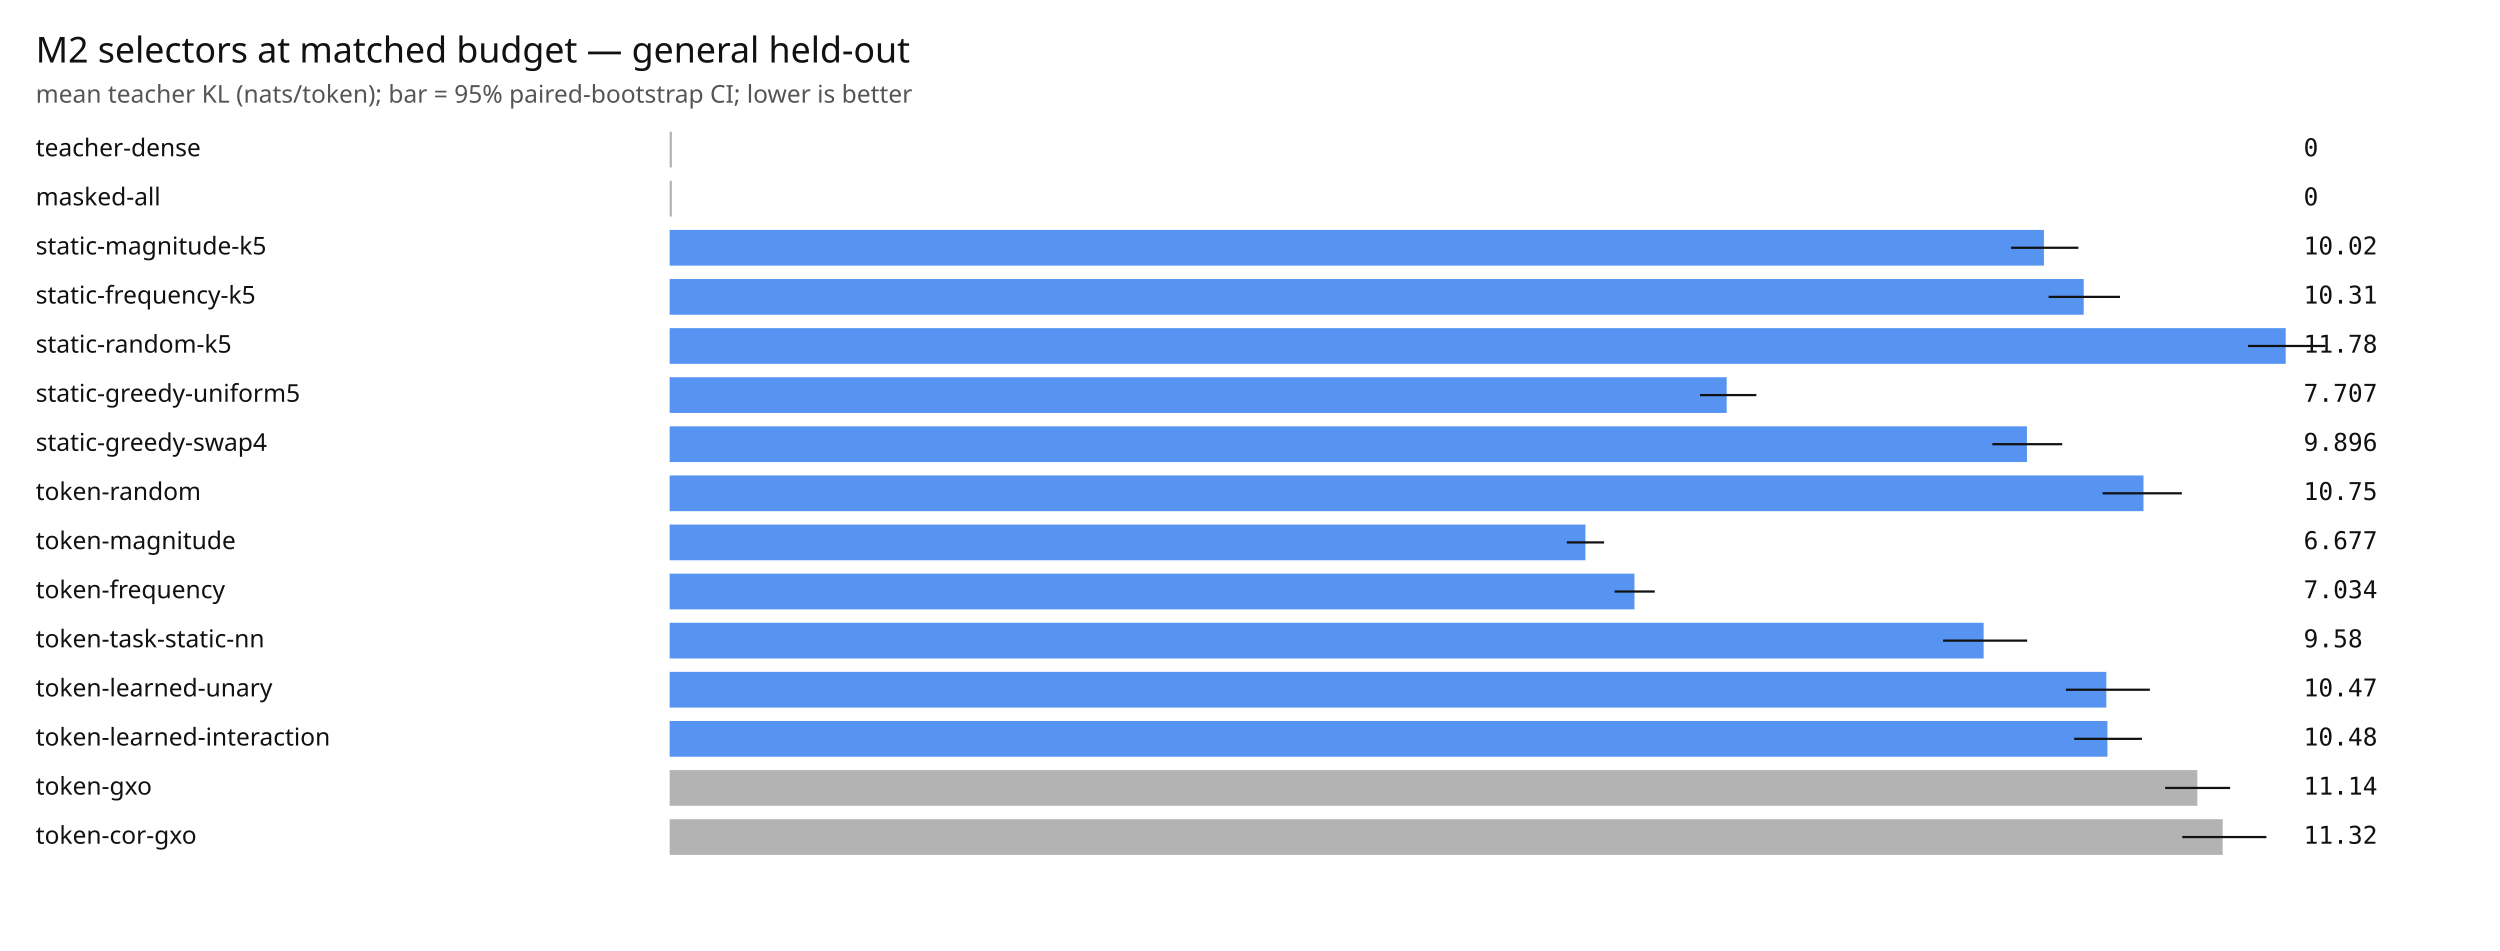
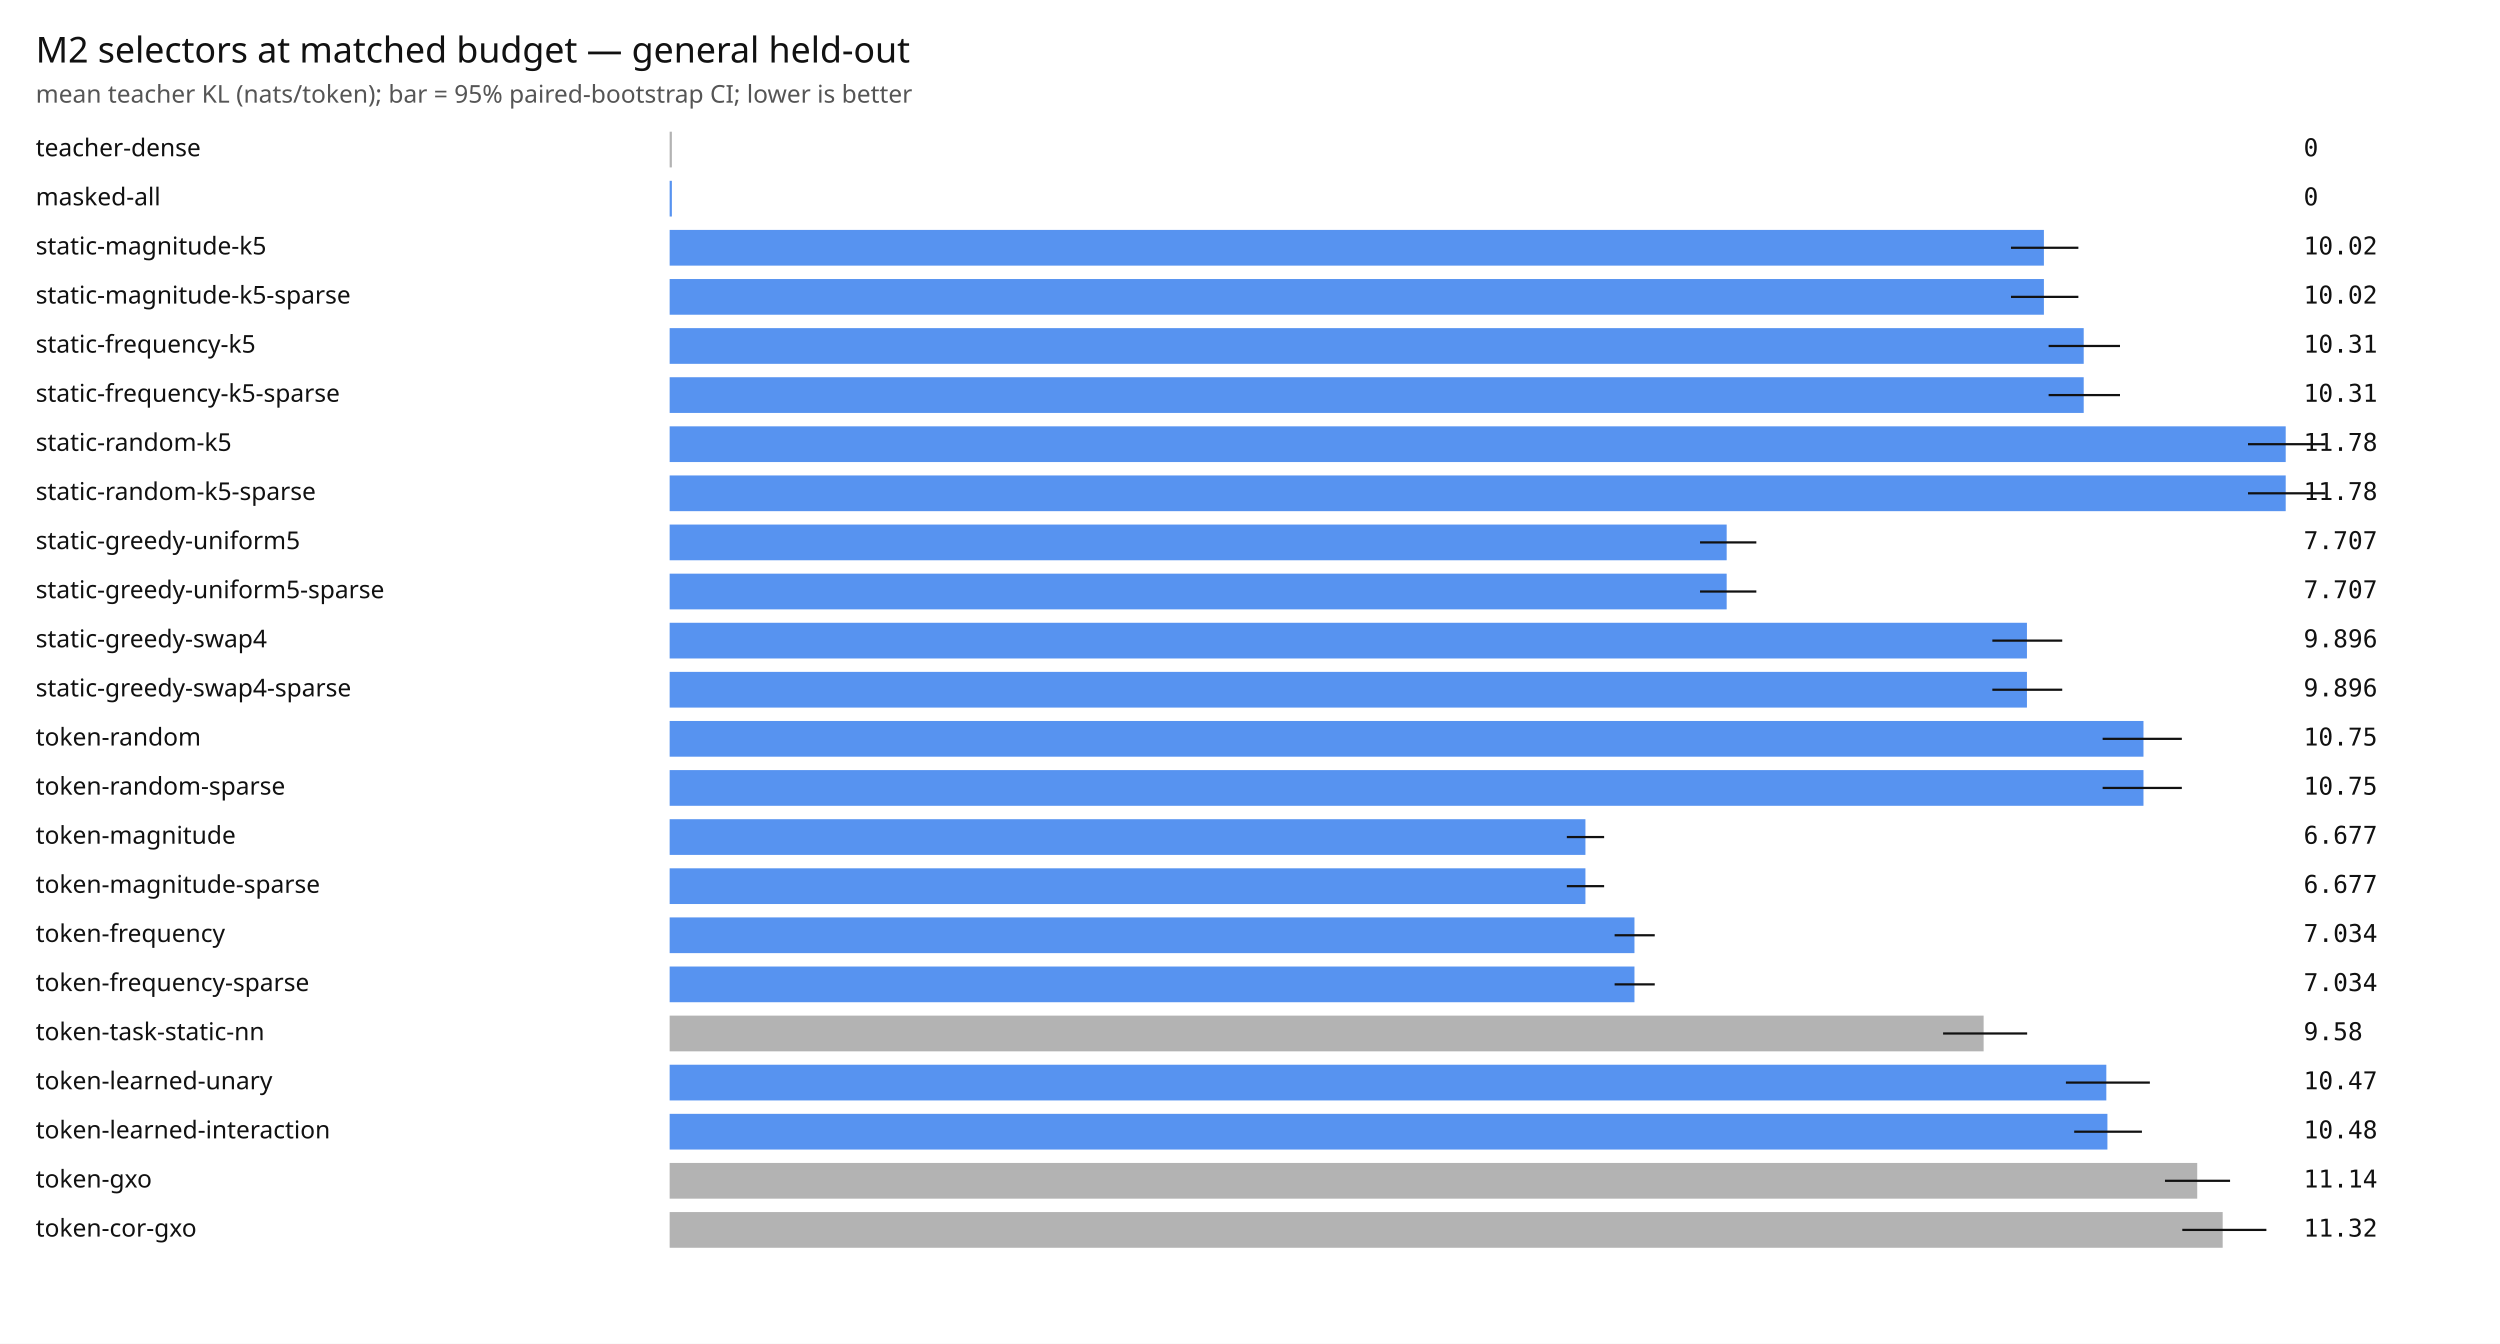
- <svg xmlns="http://www.w3.org/2000/svg" width="1120" height="426" viewBox="0 0 1120 426">
+ <svg xmlns="http://www.w3.org/2000/svg" width="1120" height="602" viewBox="0 0 1120 602">
  <rect width="100%" height="100%" fill="#ffffff" />
  <text x="16" y="28" font-family="sans-serif" font-size="16" fill="#111">M2 selectors at matched budget — general held-out</text>
  <text x="16" y="46" font-family="sans-serif" font-size="11" fill="#555">mean teacher KL (nats/token); bar = 95% paired-bootstrap CI; lower is better</text>
  <text x="16" y="70" font-family="sans-serif" font-size="11" fill="#111">teacher-dense</text>
  <rect x="300" y="59" width="1.00" height="16" fill="#999999" fill-opacity="0.75" />
  <line x1="300.00" y1="67.0" x2="300.00" y2="67.0" stroke="#111" stroke-width="1" />
  <text x="1032" y="70" font-family="monospace" font-size="11" fill="#111">0</text>
  <text x="16" y="92" font-family="sans-serif" font-size="11" fill="#111">masked-all</text>
-   <rect x="300" y="81" width="1.00" height="16" fill="#999999" fill-opacity="0.75" />
+   <rect x="300" y="81" width="1.00" height="16" fill="#1f6feb" fill-opacity="0.75" />
  <line x1="300.00" y1="89.0" x2="300.00" y2="89.0" stroke="#111" stroke-width="1" />
  <text x="1032" y="92" font-family="monospace" font-size="11" fill="#111">0</text>
  <text x="16" y="114" font-family="sans-serif" font-size="11" fill="#111">static-magnitude-k5</text>
  <rect x="300" y="103" width="615.67" height="16" fill="#1f6feb" fill-opacity="0.75" />
  <line x1="900.92" y1="111.0" x2="931.11" y2="111.0" stroke="#111" stroke-width="1" />
  <text x="1032" y="114" font-family="monospace" font-size="11" fill="#111">10.02</text>
-   <text x="16" y="136" font-family="sans-serif" font-size="11" fill="#111">static-frequency-k5</text>
-   <rect x="300" y="125" width="633.50" height="16" fill="#1f6feb" fill-opacity="0.75" />
-   <line x1="917.78" y1="133.0" x2="949.76" y2="133.0" stroke="#111" stroke-width="1" />
-   <text x="1032" y="136" font-family="monospace" font-size="11" fill="#111">10.31</text>
-   <text x="16" y="158" font-family="sans-serif" font-size="11" fill="#111">static-random-k5</text>
-   <rect x="300" y="147" width="724.00" height="16" fill="#1f6feb" fill-opacity="0.75" />
-   <line x1="1007.10" y1="155.0" x2="1041.74" y2="155.0" stroke="#111" stroke-width="1" />
-   <text x="1032" y="158" font-family="monospace" font-size="11" fill="#111">11.78</text>
-   <text x="16" y="180" font-family="sans-serif" font-size="11" fill="#111">static-greedy-uniform5</text>
-   <rect x="300" y="169" width="473.55" height="16" fill="#1f6feb" fill-opacity="0.75" />
-   <line x1="761.61" y1="177.0" x2="786.84" y2="177.0" stroke="#111" stroke-width="1" />
-   <text x="1032" y="180" font-family="monospace" font-size="11" fill="#111">7.707</text>
-   <text x="16" y="202" font-family="sans-serif" font-size="11" fill="#111">static-greedy-swap4</text>
-   <rect x="300" y="191" width="608.07" height="16" fill="#1f6feb" fill-opacity="0.75" />
-   <line x1="892.57" y1="199.0" x2="923.88" y2="199.0" stroke="#111" stroke-width="1" />
-   <text x="1032" y="202" font-family="monospace" font-size="11" fill="#111">9.896</text>
-   <text x="16" y="224" font-family="sans-serif" font-size="11" fill="#111">token-random</text>
-   <rect x="300" y="213" width="660.28" height="16" fill="#1f6feb" fill-opacity="0.75" />
-   <line x1="941.98" y1="221.0" x2="977.46" y2="221.0" stroke="#111" stroke-width="1" />
-   <text x="1032" y="224" font-family="monospace" font-size="11" fill="#111">10.75</text>
-   <text x="16" y="246" font-family="sans-serif" font-size="11" fill="#111">token-magnitude</text>
-   <rect x="300" y="235" width="410.27" height="16" fill="#1f6feb" fill-opacity="0.75" />
-   <line x1="701.94" y1="243.0" x2="718.65" y2="243.0" stroke="#111" stroke-width="1" />
-   <text x="1032" y="246" font-family="monospace" font-size="11" fill="#111">6.677</text>
-   <text x="16" y="268" font-family="sans-serif" font-size="11" fill="#111">token-frequency</text>
-   <rect x="300" y="257" width="432.24" height="16" fill="#1f6feb" fill-opacity="0.75" />
-   <line x1="723.35" y1="265.0" x2="741.33" y2="265.0" stroke="#111" stroke-width="1" />
-   <text x="1032" y="268" font-family="monospace" font-size="11" fill="#111">7.034</text>
-   <text x="16" y="290" font-family="sans-serif" font-size="11" fill="#111">token-task-static-nn</text>
-   <rect x="300" y="279" width="588.67" height="16" fill="#1f6feb" fill-opacity="0.75" />
-   <line x1="870.50" y1="287.0" x2="908.16" y2="287.0" stroke="#111" stroke-width="1" />
-   <text x="1032" y="290" font-family="monospace" font-size="11" fill="#111">9.58</text>
-   <text x="16" y="312" font-family="sans-serif" font-size="11" fill="#111">token-learned-unary</text>
-   <rect x="300" y="301" width="643.63" height="16" fill="#1f6feb" fill-opacity="0.75" />
-   <line x1="925.53" y1="309.0" x2="963.14" y2="309.0" stroke="#111" stroke-width="1" />
-   <text x="1032" y="312" font-family="monospace" font-size="11" fill="#111">10.47</text>
-   <text x="16" y="334" font-family="sans-serif" font-size="11" fill="#111">token-learned-interaction</text>
-   <rect x="300" y="323" width="644.12" height="16" fill="#1f6feb" fill-opacity="0.75" />
-   <line x1="929.24" y1="331.0" x2="959.59" y2="331.0" stroke="#111" stroke-width="1" />
-   <text x="1032" y="334" font-family="monospace" font-size="11" fill="#111">10.48</text>
-   <text x="16" y="356" font-family="sans-serif" font-size="11" fill="#111">token-gxo</text>
-   <rect x="300" y="345" width="684.40" height="16" fill="#999999" fill-opacity="0.75" />
-   <line x1="969.98" y1="353.0" x2="999.10" y2="353.0" stroke="#111" stroke-width="1" />
-   <text x="1032" y="356" font-family="monospace" font-size="11" fill="#111">11.14</text>
-   <text x="16" y="378" font-family="sans-serif" font-size="11" fill="#111">token-cor-gxo</text>
-   <rect x="300" y="367" width="695.76" height="16" fill="#999999" fill-opacity="0.75" />
-   <line x1="977.66" y1="375.0" x2="1015.34" y2="375.0" stroke="#111" stroke-width="1" />
-   <text x="1032" y="378" font-family="monospace" font-size="11" fill="#111">11.32</text>
+   <text x="16" y="136" font-family="sans-serif" font-size="11" fill="#111">static-magnitude-k5-sparse</text>
+   <rect x="300" y="125" width="615.67" height="16" fill="#1f6feb" fill-opacity="0.75" />
+   <line x1="900.92" y1="133.0" x2="931.11" y2="133.0" stroke="#111" stroke-width="1" />
+   <text x="1032" y="136" font-family="monospace" font-size="11" fill="#111">10.02</text>
+   <text x="16" y="158" font-family="sans-serif" font-size="11" fill="#111">static-frequency-k5</text>
+   <rect x="300" y="147" width="633.50" height="16" fill="#1f6feb" fill-opacity="0.75" />
+   <line x1="917.78" y1="155.0" x2="949.76" y2="155.0" stroke="#111" stroke-width="1" />
+   <text x="1032" y="158" font-family="monospace" font-size="11" fill="#111">10.31</text>
+   <text x="16" y="180" font-family="sans-serif" font-size="11" fill="#111">static-frequency-k5-sparse</text>
+   <rect x="300" y="169" width="633.50" height="16" fill="#1f6feb" fill-opacity="0.75" />
+   <line x1="917.78" y1="177.0" x2="949.76" y2="177.0" stroke="#111" stroke-width="1" />
+   <text x="1032" y="180" font-family="monospace" font-size="11" fill="#111">10.31</text>
+   <text x="16" y="202" font-family="sans-serif" font-size="11" fill="#111">static-random-k5</text>
+   <rect x="300" y="191" width="724.00" height="16" fill="#1f6feb" fill-opacity="0.75" />
+   <line x1="1007.10" y1="199.0" x2="1041.74" y2="199.0" stroke="#111" stroke-width="1" />
+   <text x="1032" y="202" font-family="monospace" font-size="11" fill="#111">11.78</text>
+   <text x="16" y="224" font-family="sans-serif" font-size="11" fill="#111">static-random-k5-sparse</text>
+   <rect x="300" y="213" width="724.00" height="16" fill="#1f6feb" fill-opacity="0.75" />
+   <line x1="1007.10" y1="221.0" x2="1041.74" y2="221.0" stroke="#111" stroke-width="1" />
+   <text x="1032" y="224" font-family="monospace" font-size="11" fill="#111">11.78</text>
+   <text x="16" y="246" font-family="sans-serif" font-size="11" fill="#111">static-greedy-uniform5</text>
+   <rect x="300" y="235" width="473.55" height="16" fill="#1f6feb" fill-opacity="0.75" />
+   <line x1="761.61" y1="243.0" x2="786.84" y2="243.0" stroke="#111" stroke-width="1" />
+   <text x="1032" y="246" font-family="monospace" font-size="11" fill="#111">7.707</text>
+   <text x="16" y="268" font-family="sans-serif" font-size="11" fill="#111">static-greedy-uniform5-sparse</text>
+   <rect x="300" y="257" width="473.55" height="16" fill="#1f6feb" fill-opacity="0.75" />
+   <line x1="761.61" y1="265.0" x2="786.84" y2="265.0" stroke="#111" stroke-width="1" />
+   <text x="1032" y="268" font-family="monospace" font-size="11" fill="#111">7.707</text>
+   <text x="16" y="290" font-family="sans-serif" font-size="11" fill="#111">static-greedy-swap4</text>
+   <rect x="300" y="279" width="608.07" height="16" fill="#1f6feb" fill-opacity="0.75" />
+   <line x1="892.57" y1="287.0" x2="923.88" y2="287.0" stroke="#111" stroke-width="1" />
+   <text x="1032" y="290" font-family="monospace" font-size="11" fill="#111">9.896</text>
+   <text x="16" y="312" font-family="sans-serif" font-size="11" fill="#111">static-greedy-swap4-sparse</text>
+   <rect x="300" y="301" width="608.07" height="16" fill="#1f6feb" fill-opacity="0.75" />
+   <line x1="892.57" y1="309.0" x2="923.88" y2="309.0" stroke="#111" stroke-width="1" />
+   <text x="1032" y="312" font-family="monospace" font-size="11" fill="#111">9.896</text>
+   <text x="16" y="334" font-family="sans-serif" font-size="11" fill="#111">token-random</text>
+   <rect x="300" y="323" width="660.28" height="16" fill="#1f6feb" fill-opacity="0.75" />
+   <line x1="941.98" y1="331.0" x2="977.46" y2="331.0" stroke="#111" stroke-width="1" />
+   <text x="1032" y="334" font-family="monospace" font-size="11" fill="#111">10.75</text>
+   <text x="16" y="356" font-family="sans-serif" font-size="11" fill="#111">token-random-sparse</text>
+   <rect x="300" y="345" width="660.28" height="16" fill="#1f6feb" fill-opacity="0.75" />
+   <line x1="941.98" y1="353.0" x2="977.46" y2="353.0" stroke="#111" stroke-width="1" />
+   <text x="1032" y="356" font-family="monospace" font-size="11" fill="#111">10.75</text>
+   <text x="16" y="378" font-family="sans-serif" font-size="11" fill="#111">token-magnitude</text>
+   <rect x="300" y="367" width="410.27" height="16" fill="#1f6feb" fill-opacity="0.75" />
+   <line x1="701.94" y1="375.0" x2="718.65" y2="375.0" stroke="#111" stroke-width="1" />
+   <text x="1032" y="378" font-family="monospace" font-size="11" fill="#111">6.677</text>
+   <text x="16" y="400" font-family="sans-serif" font-size="11" fill="#111">token-magnitude-sparse</text>
+   <rect x="300" y="389" width="410.27" height="16" fill="#1f6feb" fill-opacity="0.75" />
+   <line x1="701.94" y1="397.0" x2="718.65" y2="397.0" stroke="#111" stroke-width="1" />
+   <text x="1032" y="400" font-family="monospace" font-size="11" fill="#111">6.677</text>
+   <text x="16" y="422" font-family="sans-serif" font-size="11" fill="#111">token-frequency</text>
+   <rect x="300" y="411" width="432.24" height="16" fill="#1f6feb" fill-opacity="0.75" />
+   <line x1="723.35" y1="419.0" x2="741.33" y2="419.0" stroke="#111" stroke-width="1" />
+   <text x="1032" y="422" font-family="monospace" font-size="11" fill="#111">7.034</text>
+   <text x="16" y="444" font-family="sans-serif" font-size="11" fill="#111">token-frequency-sparse</text>
+   <rect x="300" y="433" width="432.24" height="16" fill="#1f6feb" fill-opacity="0.75" />
+   <line x1="723.35" y1="441.0" x2="741.33" y2="441.0" stroke="#111" stroke-width="1" />
+   <text x="1032" y="444" font-family="monospace" font-size="11" fill="#111">7.034</text>
+   <text x="16" y="466" font-family="sans-serif" font-size="11" fill="#111">token-task-static-nn</text>
+   <rect x="300" y="455" width="588.67" height="16" fill="#999999" fill-opacity="0.75" />
+   <line x1="870.50" y1="463.0" x2="908.16" y2="463.0" stroke="#111" stroke-width="1" />
+   <text x="1032" y="466" font-family="monospace" font-size="11" fill="#111">9.58</text>
+   <text x="16" y="488" font-family="sans-serif" font-size="11" fill="#111">token-learned-unary</text>
+   <rect x="300" y="477" width="643.63" height="16" fill="#1f6feb" fill-opacity="0.75" />
+   <line x1="925.53" y1="485.0" x2="963.14" y2="485.0" stroke="#111" stroke-width="1" />
+   <text x="1032" y="488" font-family="monospace" font-size="11" fill="#111">10.47</text>
+   <text x="16" y="510" font-family="sans-serif" font-size="11" fill="#111">token-learned-interaction</text>
+   <rect x="300" y="499" width="644.12" height="16" fill="#1f6feb" fill-opacity="0.75" />
+   <line x1="929.24" y1="507.0" x2="959.59" y2="507.0" stroke="#111" stroke-width="1" />
+   <text x="1032" y="510" font-family="monospace" font-size="11" fill="#111">10.48</text>
+   <text x="16" y="532" font-family="sans-serif" font-size="11" fill="#111">token-gxo</text>
+   <rect x="300" y="521" width="684.36" height="16" fill="#999999" fill-opacity="0.75" />
+   <line x1="969.91" y1="529.0" x2="999.07" y2="529.0" stroke="#111" stroke-width="1" />
+   <text x="1032" y="532" font-family="monospace" font-size="11" fill="#111">11.14</text>
+   <text x="16" y="554" font-family="sans-serif" font-size="11" fill="#111">token-cor-gxo</text>
+   <rect x="300" y="543" width="695.76" height="16" fill="#999999" fill-opacity="0.75" />
+   <line x1="977.67" y1="551.0" x2="1015.34" y2="551.0" stroke="#111" stroke-width="1" />
+   <text x="1032" y="554" font-family="monospace" font-size="11" fill="#111">11.32</text>
</svg>
